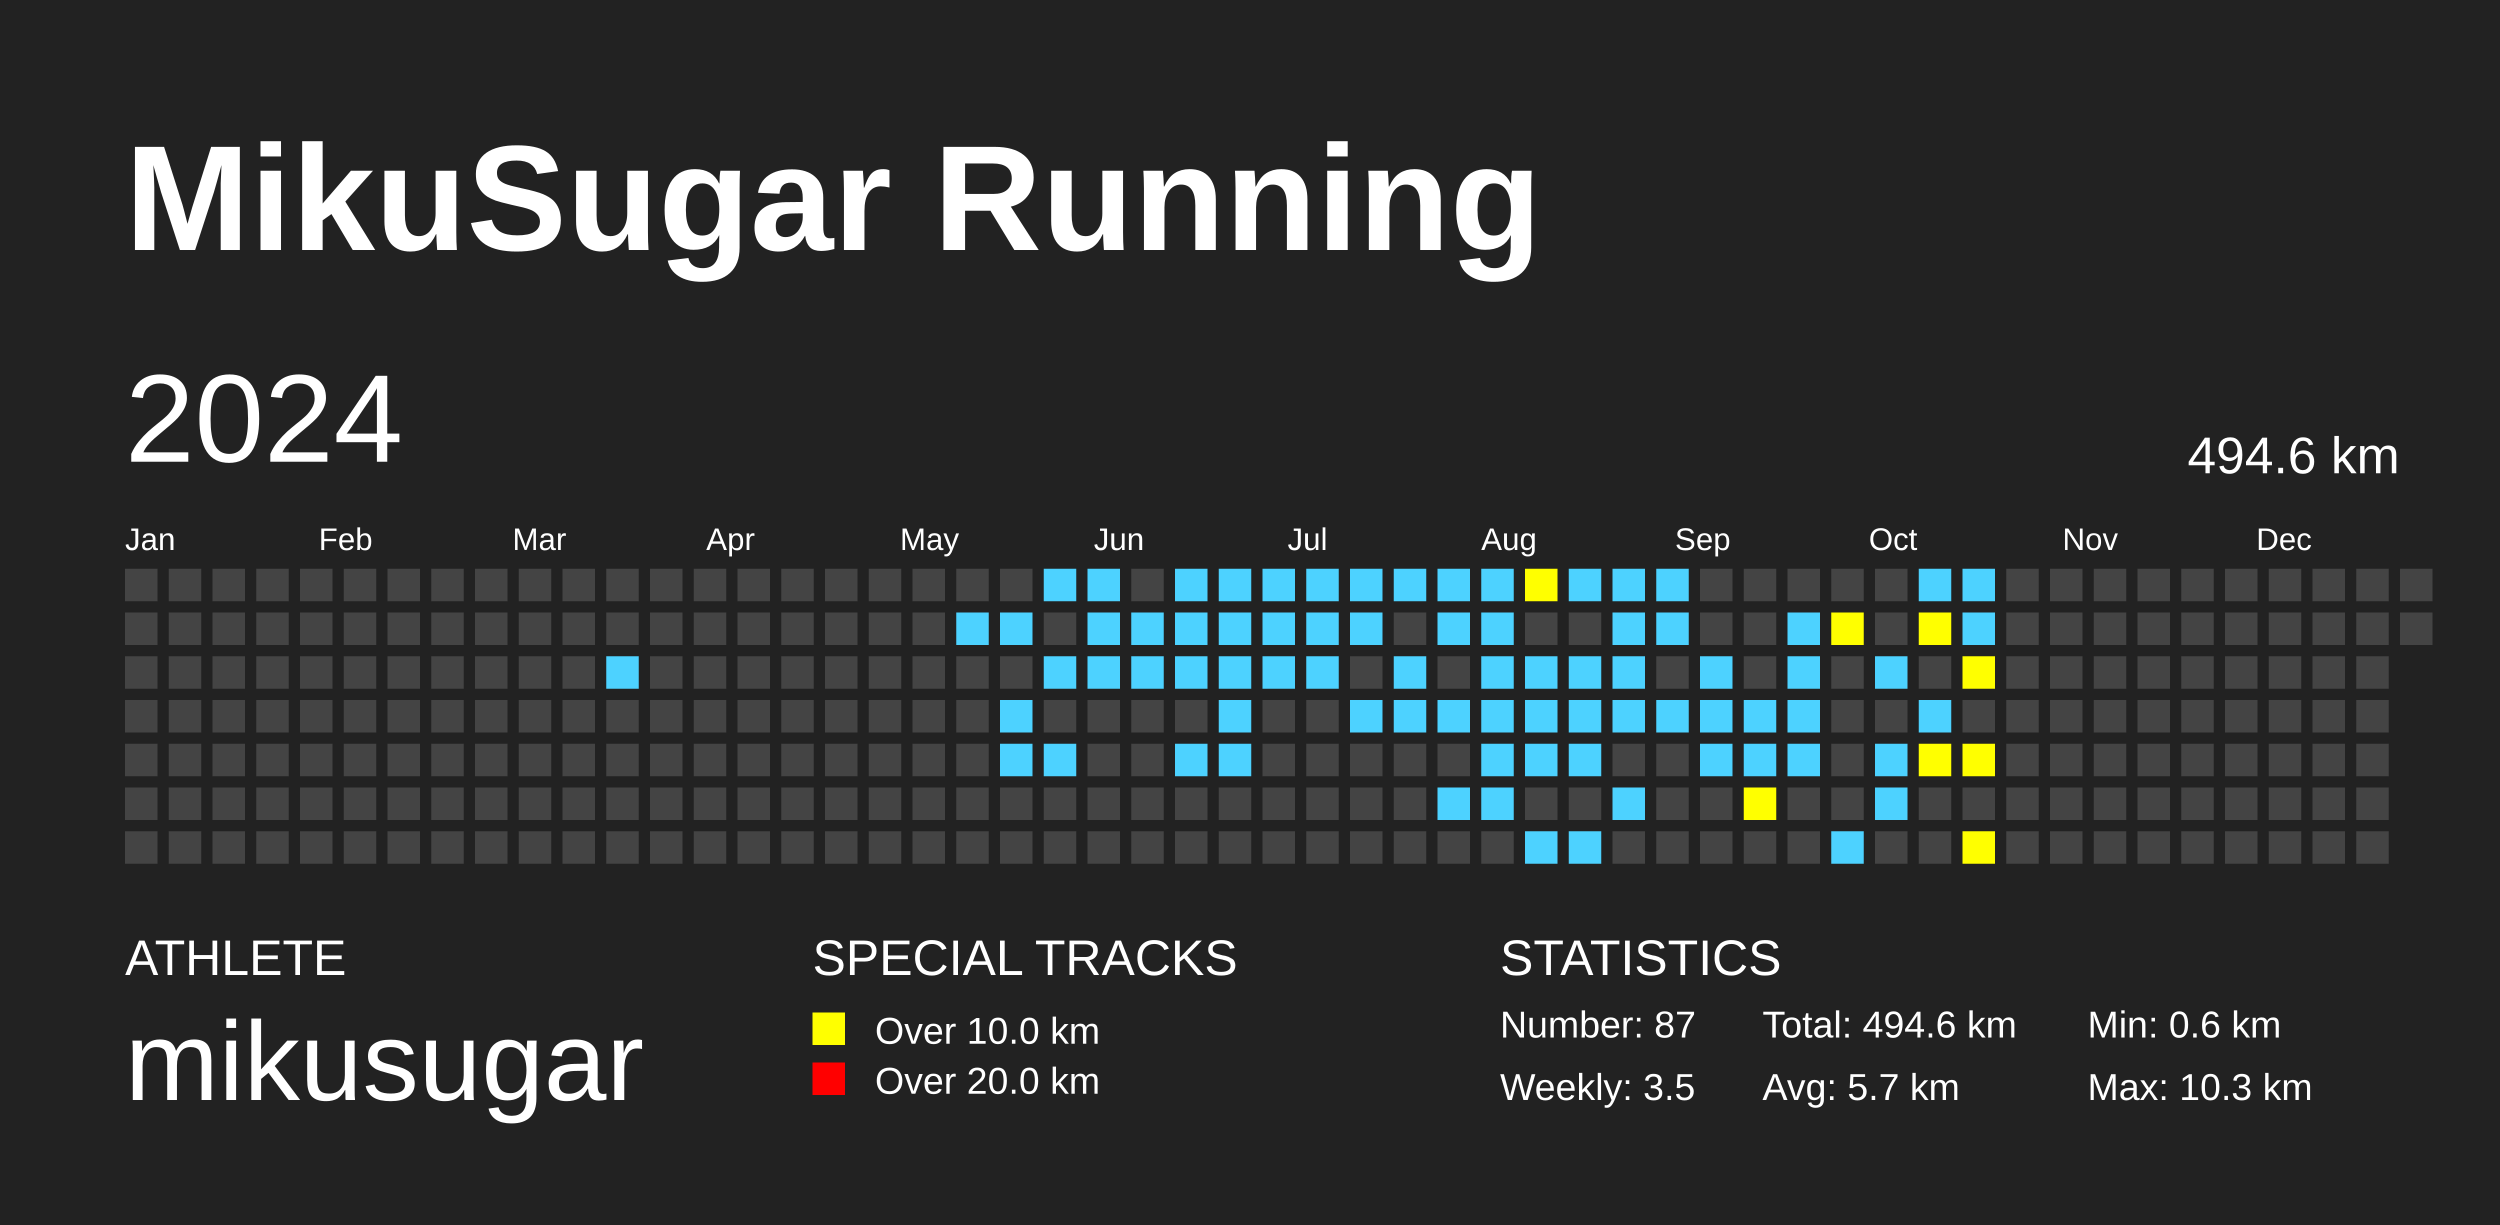
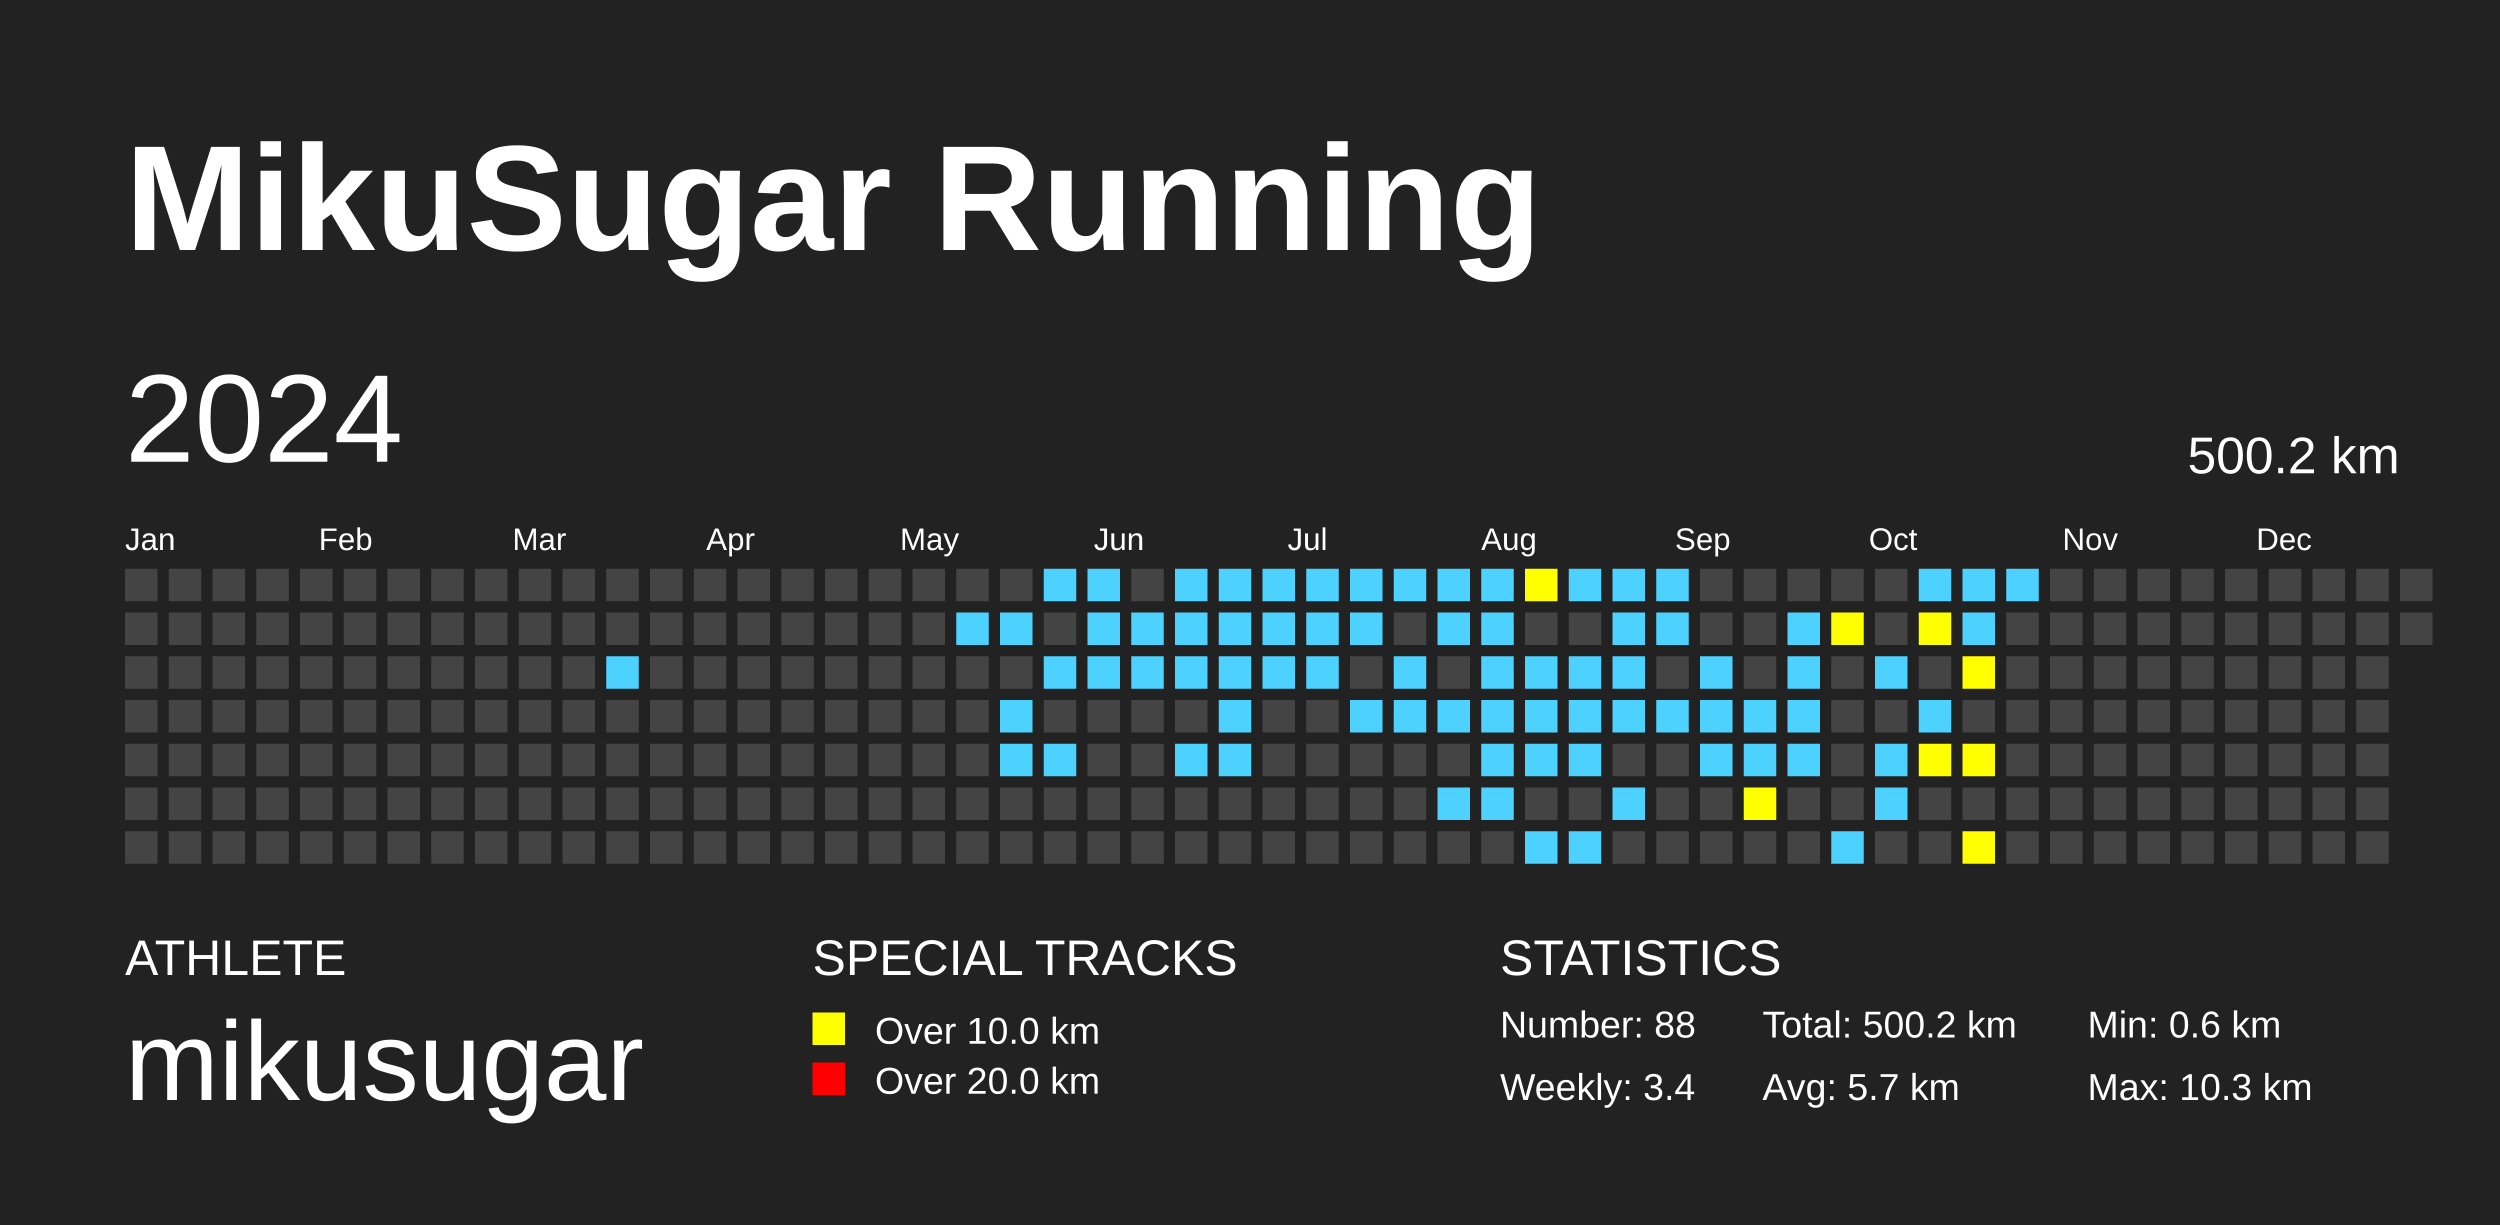
<svg xmlns="http://www.w3.org/2000/svg" baseProfile="full" height="98mm" version="1.1" viewBox="0,0,200,98" width="200mm">
  <defs />
  <rect fill="#222222" height="98" width="200" x="0" y="0" />
  <text fill="#FFFFFF" style="font-size:12px; font-family:Arial; font-weight:bold;" x="10" y="20">MikuSugar Running</text>
  <text fill="#FFFFFF" style="font-size:4px; font-family:Arial" x="10" y="78">ATHLETE</text>
  <text fill="#FFFFFF" style="font-size:9px; font-family:Arial" x="10" y="88">mikusugar</text>
  <text fill="#FFFFFF" style="font-size:4px; font-family:Arial" x="65" y="78">SPECIAL TRACKS</text>
  <rect fill="yellow" height="2.6" width="2.6" x="65" y="81" />
  <text fill="#FFFFFF" style="font-size:3px; font-family:Arial" x="70" y="83.5">Over 10.0 km</text>
  <rect fill="red" height="2.6" width="2.6" x="65" y="85" />
  <text fill="#FFFFFF" style="font-size:3px; font-family:Arial" x="70" y="87.5">Over 20.0 km</text>
  <text fill="#FFFFFF" style="font-size:4px; font-family:Arial" x="120" y="78">STATISTICS</text>
-   <text fill="#FFFFFF" style="font-size:3px; font-family:Arial" x="120" y="83">Number: 87</text>
-   <text fill="#FFFFFF" style="font-size:3px; font-family:Arial" x="120" y="88">Weekly: 3.5</text>
-   <text fill="#FFFFFF" style="font-size:3px; font-family:Arial" x="141" y="83">Total: 494.6 km</text>
+   <text fill="#FFFFFF" style="font-size:3px; font-family:Arial" x="120" y="83">Number: 88</text>
+   <text fill="#FFFFFF" style="font-size:3px; font-family:Arial" x="120" y="88">Weekly: 3.4</text>
+   <text fill="#FFFFFF" style="font-size:3px; font-family:Arial" x="141" y="83">Total: 500.2 km</text>
  <text fill="#FFFFFF" style="font-size:3px; font-family:Arial" x="141" y="88">Avg: 5.7 km</text>
  <text fill="#FFFFFF" style="font-size:3px; font-family:Arial" x="167" y="83">Min: 0.6 km</text>
  <text fill="#FFFFFF" style="font-size:3px; font-family:Arial" x="167" y="88">Max: 10.3 km</text>
  <text dominant-baseline="hanging" fill="#FFFFFF" style="font-size:10.0px; font-family:Arial;" x="10" y="30">2024</text>
-   <text dominant-baseline="hanging" fill="#FFFFFF" style="font-size:4.125px; font-family:Arial;" x="175" y="35">494.6 km</text>
+   <text dominant-baseline="hanging" fill="#FFFFFF" style="font-size:4.125px; font-family:Arial;" x="175" y="35">500.2 km</text>
  <text fill="#FFFFFF" style="font-size:2.5px; font-family:Arial" x="10.0" y="44">Jan</text>
  <text fill="#FFFFFF" style="font-size:2.5px; font-family:Arial" x="25.5" y="44">Feb</text>
  <text fill="#FFFFFF" style="font-size:2.5px; font-family:Arial" x="41.0" y="44">Mar</text>
  <text fill="#FFFFFF" style="font-size:2.5px; font-family:Arial" x="56.5" y="44">Apr</text>
  <text fill="#FFFFFF" style="font-size:2.5px; font-family:Arial" x="72.0" y="44">May</text>
  <text fill="#FFFFFF" style="font-size:2.5px; font-family:Arial" x="87.5" y="44">Jun</text>
  <text fill="#FFFFFF" style="font-size:2.5px; font-family:Arial" x="103.0" y="44">Jul</text>
  <text fill="#FFFFFF" style="font-size:2.5px; font-family:Arial" x="118.5" y="44">Aug</text>
  <text fill="#FFFFFF" style="font-size:2.5px; font-family:Arial" x="134.0" y="44">Sep</text>
  <text fill="#FFFFFF" style="font-size:2.5px; font-family:Arial" x="149.5" y="44">Oct</text>
  <text fill="#FFFFFF" style="font-size:2.5px; font-family:Arial" x="165.0" y="44">Nov</text>
  <text fill="#FFFFFF" style="font-size:2.5px; font-family:Arial" x="180.5" y="44">Dec</text>
  <rect fill="#444444" height="2.6" width="2.6" x="10.0" y="45.5" />
  <rect fill="#444444" height="2.6" width="2.6" x="10.0" y="49.0" />
  <rect fill="#444444" height="2.6" width="2.6" x="10.0" y="52.5" />
  <rect fill="#444444" height="2.6" width="2.6" x="10.0" y="56.0" />
  <rect fill="#444444" height="2.6" width="2.6" x="10.0" y="59.5" />
  <rect fill="#444444" height="2.6" width="2.6" x="10.0" y="63.0" />
  <rect fill="#444444" height="2.6" width="2.6" x="10.0" y="66.5" />
  <rect fill="#444444" height="2.6" width="2.6" x="13.5" y="45.5" />
  <rect fill="#444444" height="2.6" width="2.6" x="13.5" y="49.0" />
  <rect fill="#444444" height="2.6" width="2.6" x="13.5" y="52.5" />
  <rect fill="#444444" height="2.6" width="2.6" x="13.5" y="56.0" />
  <rect fill="#444444" height="2.6" width="2.6" x="13.5" y="59.5" />
  <rect fill="#444444" height="2.6" width="2.6" x="13.5" y="63.0" />
  <rect fill="#444444" height="2.6" width="2.6" x="13.5" y="66.5" />
  <rect fill="#444444" height="2.6" width="2.6" x="17.0" y="45.5" />
  <rect fill="#444444" height="2.6" width="2.6" x="17.0" y="49.0" />
  <rect fill="#444444" height="2.6" width="2.6" x="17.0" y="52.5" />
  <rect fill="#444444" height="2.6" width="2.6" x="17.0" y="56.0" />
  <rect fill="#444444" height="2.6" width="2.6" x="17.0" y="59.5" />
  <rect fill="#444444" height="2.6" width="2.6" x="17.0" y="63.0" />
  <rect fill="#444444" height="2.6" width="2.6" x="17.0" y="66.5" />
  <rect fill="#444444" height="2.6" width="2.6" x="20.5" y="45.5" />
  <rect fill="#444444" height="2.6" width="2.6" x="20.5" y="49.0" />
  <rect fill="#444444" height="2.6" width="2.6" x="20.5" y="52.5" />
  <rect fill="#444444" height="2.6" width="2.6" x="20.5" y="56.0" />
  <rect fill="#444444" height="2.6" width="2.6" x="20.5" y="59.5" />
  <rect fill="#444444" height="2.6" width="2.6" x="20.5" y="63.0" />
  <rect fill="#444444" height="2.6" width="2.6" x="20.5" y="66.5" />
  <rect fill="#444444" height="2.6" width="2.6" x="24.0" y="45.5" />
  <rect fill="#444444" height="2.6" width="2.6" x="24.0" y="49.0" />
  <rect fill="#444444" height="2.6" width="2.6" x="24.0" y="52.5" />
  <rect fill="#444444" height="2.6" width="2.6" x="24.0" y="56.0" />
  <rect fill="#444444" height="2.6" width="2.6" x="24.0" y="59.5" />
  <rect fill="#444444" height="2.6" width="2.6" x="24.0" y="63.0" />
  <rect fill="#444444" height="2.6" width="2.6" x="24.0" y="66.5" />
  <rect fill="#444444" height="2.6" width="2.6" x="27.5" y="45.5" />
  <rect fill="#444444" height="2.6" width="2.6" x="27.5" y="49.0" />
  <rect fill="#444444" height="2.6" width="2.6" x="27.5" y="52.5" />
  <rect fill="#444444" height="2.6" width="2.6" x="27.5" y="56.0" />
  <rect fill="#444444" height="2.6" width="2.6" x="27.5" y="59.5" />
  <rect fill="#444444" height="2.6" width="2.6" x="27.5" y="63.0" />
  <rect fill="#444444" height="2.6" width="2.6" x="27.5" y="66.5" />
  <rect fill="#444444" height="2.6" width="2.6" x="31.0" y="45.5" />
  <rect fill="#444444" height="2.6" width="2.6" x="31.0" y="49.0" />
  <rect fill="#444444" height="2.6" width="2.6" x="31.0" y="52.5" />
  <rect fill="#444444" height="2.6" width="2.6" x="31.0" y="56.0" />
  <rect fill="#444444" height="2.6" width="2.6" x="31.0" y="59.5" />
  <rect fill="#444444" height="2.6" width="2.6" x="31.0" y="63.0" />
  <rect fill="#444444" height="2.6" width="2.6" x="31.0" y="66.5" />
  <rect fill="#444444" height="2.6" width="2.6" x="34.5" y="45.5" />
  <rect fill="#444444" height="2.6" width="2.6" x="34.5" y="49.0" />
  <rect fill="#444444" height="2.6" width="2.6" x="34.5" y="52.5" />
  <rect fill="#444444" height="2.6" width="2.6" x="34.5" y="56.0" />
  <rect fill="#444444" height="2.6" width="2.6" x="34.5" y="59.5" />
  <rect fill="#444444" height="2.6" width="2.6" x="34.5" y="63.0" />
  <rect fill="#444444" height="2.6" width="2.6" x="34.5" y="66.5" />
  <rect fill="#444444" height="2.6" width="2.6" x="38.0" y="45.5" />
  <rect fill="#444444" height="2.6" width="2.6" x="38.0" y="49.0" />
  <rect fill="#444444" height="2.6" width="2.6" x="38.0" y="52.5" />
  <rect fill="#444444" height="2.6" width="2.6" x="38.0" y="56.0" />
  <rect fill="#444444" height="2.6" width="2.6" x="38.0" y="59.5" />
  <rect fill="#444444" height="2.6" width="2.6" x="38.0" y="63.0" />
  <rect fill="#444444" height="2.6" width="2.6" x="38.0" y="66.5" />
  <rect fill="#444444" height="2.6" width="2.6" x="41.5" y="45.5" />
  <rect fill="#444444" height="2.6" width="2.6" x="41.5" y="49.0" />
  <rect fill="#444444" height="2.6" width="2.6" x="41.5" y="52.5" />
  <rect fill="#444444" height="2.6" width="2.6" x="41.5" y="56.0" />
  <rect fill="#444444" height="2.6" width="2.6" x="41.5" y="59.5" />
  <rect fill="#444444" height="2.6" width="2.6" x="41.5" y="63.0" />
  <rect fill="#444444" height="2.6" width="2.6" x="41.5" y="66.5" />
  <rect fill="#444444" height="2.6" width="2.6" x="45.0" y="45.5" />
  <rect fill="#444444" height="2.6" width="2.6" x="45.0" y="49.0" />
  <rect fill="#444444" height="2.6" width="2.6" x="45.0" y="52.5" />
  <rect fill="#444444" height="2.6" width="2.6" x="45.0" y="56.0" />
  <rect fill="#444444" height="2.6" width="2.6" x="45.0" y="59.5" />
  <rect fill="#444444" height="2.6" width="2.6" x="45.0" y="63.0" />
  <rect fill="#444444" height="2.6" width="2.6" x="45.0" y="66.5" />
  <rect fill="#444444" height="2.6" width="2.6" x="48.5" y="45.5" />
  <rect fill="#444444" height="2.6" width="2.6" x="48.5" y="49.0" />
  <rect fill="#4DD2FF" height="2.6" width="2.6" x="48.5" y="52.5" />
  <rect fill="#444444" height="2.6" width="2.6" x="48.5" y="56.0" />
  <rect fill="#444444" height="2.6" width="2.6" x="48.5" y="59.5" />
  <rect fill="#444444" height="2.6" width="2.6" x="48.5" y="63.0" />
  <rect fill="#444444" height="2.6" width="2.6" x="48.5" y="66.5" />
  <rect fill="#444444" height="2.6" width="2.6" x="52.0" y="45.5" />
  <rect fill="#444444" height="2.6" width="2.6" x="52.0" y="49.0" />
  <rect fill="#444444" height="2.6" width="2.6" x="52.0" y="52.5" />
  <rect fill="#444444" height="2.6" width="2.6" x="52.0" y="56.0" />
  <rect fill="#444444" height="2.6" width="2.6" x="52.0" y="59.5" />
  <rect fill="#444444" height="2.6" width="2.6" x="52.0" y="63.0" />
  <rect fill="#444444" height="2.6" width="2.6" x="52.0" y="66.5" />
  <rect fill="#444444" height="2.6" width="2.6" x="55.5" y="45.5" />
  <rect fill="#444444" height="2.6" width="2.6" x="55.5" y="49.0" />
  <rect fill="#444444" height="2.6" width="2.6" x="55.5" y="52.5" />
  <rect fill="#444444" height="2.6" width="2.6" x="55.5" y="56.0" />
  <rect fill="#444444" height="2.6" width="2.6" x="55.5" y="59.5" />
  <rect fill="#444444" height="2.6" width="2.6" x="55.5" y="63.0" />
  <rect fill="#444444" height="2.6" width="2.6" x="55.5" y="66.5" />
  <rect fill="#444444" height="2.6" width="2.6" x="59.0" y="45.5" />
  <rect fill="#444444" height="2.6" width="2.6" x="59.0" y="49.0" />
  <rect fill="#444444" height="2.6" width="2.6" x="59.0" y="52.5" />
  <rect fill="#444444" height="2.6" width="2.6" x="59.0" y="56.0" />
  <rect fill="#444444" height="2.6" width="2.6" x="59.0" y="59.5" />
  <rect fill="#444444" height="2.6" width="2.6" x="59.0" y="63.0" />
  <rect fill="#444444" height="2.6" width="2.6" x="59.0" y="66.5" />
  <rect fill="#444444" height="2.6" width="2.6" x="62.5" y="45.5" />
  <rect fill="#444444" height="2.6" width="2.6" x="62.5" y="49.0" />
  <rect fill="#444444" height="2.6" width="2.6" x="62.5" y="52.5" />
  <rect fill="#444444" height="2.6" width="2.6" x="62.5" y="56.0" />
  <rect fill="#444444" height="2.6" width="2.6" x="62.5" y="59.5" />
  <rect fill="#444444" height="2.6" width="2.6" x="62.5" y="63.0" />
  <rect fill="#444444" height="2.6" width="2.6" x="62.5" y="66.5" />
  <rect fill="#444444" height="2.6" width="2.6" x="66.0" y="45.5" />
  <rect fill="#444444" height="2.6" width="2.6" x="66.0" y="49.0" />
  <rect fill="#444444" height="2.6" width="2.6" x="66.0" y="52.5" />
  <rect fill="#444444" height="2.6" width="2.6" x="66.0" y="56.0" />
  <rect fill="#444444" height="2.6" width="2.6" x="66.0" y="59.5" />
  <rect fill="#444444" height="2.6" width="2.6" x="66.0" y="63.0" />
  <rect fill="#444444" height="2.6" width="2.6" x="66.0" y="66.5" />
  <rect fill="#444444" height="2.6" width="2.6" x="69.5" y="45.5" />
  <rect fill="#444444" height="2.6" width="2.6" x="69.5" y="49.0" />
  <rect fill="#444444" height="2.6" width="2.6" x="69.5" y="52.5" />
  <rect fill="#444444" height="2.6" width="2.6" x="69.5" y="56.0" />
  <rect fill="#444444" height="2.6" width="2.6" x="69.5" y="59.5" />
  <rect fill="#444444" height="2.6" width="2.6" x="69.5" y="63.0" />
  <rect fill="#444444" height="2.6" width="2.6" x="69.5" y="66.5" />
  <rect fill="#444444" height="2.6" width="2.6" x="73.0" y="45.5" />
  <rect fill="#444444" height="2.6" width="2.6" x="73.0" y="49.0" />
  <rect fill="#444444" height="2.6" width="2.6" x="73.0" y="52.5" />
  <rect fill="#444444" height="2.6" width="2.6" x="73.0" y="56.0" />
  <rect fill="#444444" height="2.6" width="2.6" x="73.0" y="59.5" />
  <rect fill="#444444" height="2.6" width="2.6" x="73.0" y="63.0" />
  <rect fill="#444444" height="2.6" width="2.6" x="73.0" y="66.5" />
  <rect fill="#444444" height="2.6" width="2.6" x="76.5" y="45.5" />
  <rect fill="#4DD2FF" height="2.6" width="2.6" x="76.5" y="49.0" />
  <rect fill="#444444" height="2.6" width="2.6" x="76.5" y="52.5" />
  <rect fill="#444444" height="2.6" width="2.6" x="76.5" y="56.0" />
  <rect fill="#444444" height="2.6" width="2.6" x="76.5" y="59.5" />
  <rect fill="#444444" height="2.6" width="2.6" x="76.5" y="63.0" />
  <rect fill="#444444" height="2.6" width="2.6" x="76.5" y="66.5" />
  <rect fill="#444444" height="2.6" width="2.6" x="80.0" y="45.5" />
  <rect fill="#4DD2FF" height="2.6" width="2.6" x="80.0" y="49.0" />
  <rect fill="#444444" height="2.6" width="2.6" x="80.0" y="52.5" />
  <rect fill="#4DD2FF" height="2.6" width="2.6" x="80.0" y="56.0" />
  <rect fill="#4DD2FF" height="2.6" width="2.6" x="80.0" y="59.5" />
  <rect fill="#444444" height="2.6" width="2.6" x="80.0" y="63.0" />
  <rect fill="#444444" height="2.6" width="2.6" x="80.0" y="66.5" />
  <rect fill="#4DD2FF" height="2.6" width="2.6" x="83.5" y="45.5" />
  <rect fill="#444444" height="2.6" width="2.6" x="83.5" y="49.0" />
  <rect fill="#4DD2FF" height="2.6" width="2.6" x="83.5" y="52.5" />
  <rect fill="#444444" height="2.6" width="2.6" x="83.5" y="56.0" />
  <rect fill="#4DD2FF" height="2.6" width="2.6" x="83.5" y="59.5" />
  <rect fill="#444444" height="2.6" width="2.6" x="83.5" y="63.0" />
  <rect fill="#444444" height="2.6" width="2.6" x="83.5" y="66.5" />
  <rect fill="#4DD2FF" height="2.6" width="2.6" x="87.0" y="45.5" />
  <rect fill="#4DD2FF" height="2.6" width="2.6" x="87.0" y="49.0" />
  <rect fill="#4DD2FF" height="2.6" width="2.6" x="87.0" y="52.5" />
  <rect fill="#444444" height="2.6" width="2.6" x="87.0" y="56.0" />
  <rect fill="#444444" height="2.6" width="2.6" x="87.0" y="59.5" />
  <rect fill="#444444" height="2.6" width="2.6" x="87.0" y="63.0" />
  <rect fill="#444444" height="2.6" width="2.6" x="87.0" y="66.5" />
  <rect fill="#444444" height="2.6" width="2.6" x="90.5" y="45.5" />
  <rect fill="#4DD2FF" height="2.6" width="2.6" x="90.5" y="49.0" />
  <rect fill="#4DD2FF" height="2.6" width="2.6" x="90.5" y="52.5" />
  <rect fill="#444444" height="2.6" width="2.6" x="90.5" y="56.0" />
  <rect fill="#444444" height="2.6" width="2.6" x="90.5" y="59.5" />
  <rect fill="#444444" height="2.6" width="2.6" x="90.5" y="63.0" />
  <rect fill="#444444" height="2.6" width="2.6" x="90.5" y="66.5" />
  <rect fill="#4DD2FF" height="2.6" width="2.6" x="94.0" y="45.5" />
  <rect fill="#4DD2FF" height="2.6" width="2.6" x="94.0" y="49.0" />
  <rect fill="#4DD2FF" height="2.6" width="2.6" x="94.0" y="52.5" />
  <rect fill="#444444" height="2.6" width="2.6" x="94.0" y="56.0" />
  <rect fill="#4DD2FF" height="2.6" width="2.6" x="94.0" y="59.5" />
  <rect fill="#444444" height="2.6" width="2.6" x="94.0" y="63.0" />
  <rect fill="#444444" height="2.6" width="2.6" x="94.0" y="66.5" />
  <rect fill="#4DD2FF" height="2.6" width="2.6" x="97.5" y="45.5" />
  <rect fill="#4DD2FF" height="2.6" width="2.6" x="97.5" y="49.0" />
  <rect fill="#4DD2FF" height="2.6" width="2.6" x="97.5" y="52.5" />
  <rect fill="#4DD2FF" height="2.6" width="2.6" x="97.5" y="56.0" />
  <rect fill="#4DD2FF" height="2.6" width="2.6" x="97.5" y="59.5" />
  <rect fill="#444444" height="2.6" width="2.6" x="97.5" y="63.0" />
  <rect fill="#444444" height="2.6" width="2.6" x="97.5" y="66.5" />
  <rect fill="#4DD2FF" height="2.6" width="2.6" x="101.0" y="45.5" />
  <rect fill="#4DD2FF" height="2.6" width="2.6" x="101.0" y="49.0" />
  <rect fill="#4DD2FF" height="2.6" width="2.6" x="101.0" y="52.5" />
  <rect fill="#444444" height="2.6" width="2.6" x="101.0" y="56.0" />
  <rect fill="#444444" height="2.6" width="2.6" x="101.0" y="59.5" />
  <rect fill="#444444" height="2.6" width="2.6" x="101.0" y="63.0" />
  <rect fill="#444444" height="2.6" width="2.6" x="101.0" y="66.5" />
  <rect fill="#4DD2FF" height="2.6" width="2.6" x="104.5" y="45.5" />
  <rect fill="#4DD2FF" height="2.6" width="2.6" x="104.5" y="49.0" />
  <rect fill="#4DD2FF" height="2.6" width="2.6" x="104.5" y="52.5" />
  <rect fill="#444444" height="2.6" width="2.6" x="104.5" y="56.0" />
  <rect fill="#444444" height="2.6" width="2.6" x="104.5" y="59.5" />
  <rect fill="#444444" height="2.6" width="2.6" x="104.5" y="63.0" />
  <rect fill="#444444" height="2.6" width="2.6" x="104.5" y="66.5" />
  <rect fill="#4DD2FF" height="2.6" width="2.6" x="108.0" y="45.5" />
  <rect fill="#4DD2FF" height="2.6" width="2.6" x="108.0" y="49.0" />
  <rect fill="#444444" height="2.6" width="2.6" x="108.0" y="52.5" />
  <rect fill="#4DD2FF" height="2.6" width="2.6" x="108.0" y="56.0" />
  <rect fill="#444444" height="2.6" width="2.6" x="108.0" y="59.5" />
  <rect fill="#444444" height="2.6" width="2.6" x="108.0" y="63.0" />
  <rect fill="#444444" height="2.6" width="2.6" x="108.0" y="66.5" />
  <rect fill="#4DD2FF" height="2.6" width="2.6" x="111.5" y="45.5" />
  <rect fill="#444444" height="2.6" width="2.6" x="111.5" y="49.0" />
  <rect fill="#4DD2FF" height="2.6" width="2.6" x="111.5" y="52.5" />
  <rect fill="#4DD2FF" height="2.6" width="2.6" x="111.5" y="56.0" />
  <rect fill="#444444" height="2.6" width="2.6" x="111.5" y="59.5" />
  <rect fill="#444444" height="2.6" width="2.6" x="111.5" y="63.0" />
  <rect fill="#444444" height="2.6" width="2.6" x="111.5" y="66.5" />
  <rect fill="#4DD2FF" height="2.6" width="2.6" x="115.0" y="45.5" />
  <rect fill="#4DD2FF" height="2.6" width="2.6" x="115.0" y="49.0" />
  <rect fill="#444444" height="2.6" width="2.6" x="115.0" y="52.5" />
  <rect fill="#4DD2FF" height="2.6" width="2.6" x="115.0" y="56.0" />
  <rect fill="#444444" height="2.6" width="2.6" x="115.0" y="59.5" />
  <rect fill="#4DD2FF" height="2.6" width="2.6" x="115.0" y="63.0" />
  <rect fill="#444444" height="2.6" width="2.6" x="115.0" y="66.5" />
  <rect fill="#4DD2FF" height="2.6" width="2.6" x="118.5" y="45.5" />
  <rect fill="#4DD2FF" height="2.6" width="2.6" x="118.5" y="49.0" />
  <rect fill="#4DD2FF" height="2.6" width="2.6" x="118.5" y="52.5" />
  <rect fill="#4DD2FF" height="2.6" width="2.6" x="118.5" y="56.0" />
  <rect fill="#4DD2FF" height="2.6" width="2.6" x="118.5" y="59.5" />
  <rect fill="#4DD2FF" height="2.6" width="2.6" x="118.5" y="63.0" />
  <rect fill="#444444" height="2.6" width="2.6" x="118.5" y="66.5" />
  <rect fill="yellow" height="2.6" width="2.6" x="122.0" y="45.5" />
  <rect fill="#444444" height="2.6" width="2.6" x="122.0" y="49.0" />
  <rect fill="#4DD2FF" height="2.6" width="2.6" x="122.0" y="52.5" />
  <rect fill="#4DD2FF" height="2.6" width="2.6" x="122.0" y="56.0" />
  <rect fill="#4DD2FF" height="2.6" width="2.6" x="122.0" y="59.5" />
  <rect fill="#444444" height="2.6" width="2.6" x="122.0" y="63.0" />
  <rect fill="#4DD2FF" height="2.6" width="2.6" x="122.0" y="66.5" />
  <rect fill="#4DD2FF" height="2.6" width="2.6" x="125.5" y="45.5" />
  <rect fill="#444444" height="2.6" width="2.6" x="125.5" y="49.0" />
  <rect fill="#4DD2FF" height="2.6" width="2.6" x="125.5" y="52.5" />
  <rect fill="#4DD2FF" height="2.6" width="2.6" x="125.5" y="56.0" />
  <rect fill="#4DD2FF" height="2.6" width="2.6" x="125.5" y="59.5" />
  <rect fill="#444444" height="2.6" width="2.6" x="125.5" y="63.0" />
  <rect fill="#4DD2FF" height="2.6" width="2.6" x="125.5" y="66.5" />
  <rect fill="#4DD2FF" height="2.6" width="2.6" x="129.0" y="45.5" />
  <rect fill="#4DD2FF" height="2.6" width="2.6" x="129.0" y="49.0" />
  <rect fill="#4DD2FF" height="2.6" width="2.6" x="129.0" y="52.5" />
  <rect fill="#4DD2FF" height="2.6" width="2.6" x="129.0" y="56.0" />
  <rect fill="#444444" height="2.6" width="2.6" x="129.0" y="59.5" />
  <rect fill="#4DD2FF" height="2.6" width="2.6" x="129.0" y="63.0" />
  <rect fill="#444444" height="2.6" width="2.6" x="129.0" y="66.5" />
  <rect fill="#4DD2FF" height="2.6" width="2.6" x="132.5" y="45.5" />
  <rect fill="#4DD2FF" height="2.6" width="2.6" x="132.5" y="49.0" />
  <rect fill="#444444" height="2.6" width="2.6" x="132.5" y="52.5" />
  <rect fill="#4DD2FF" height="2.6" width="2.6" x="132.5" y="56.0" />
  <rect fill="#444444" height="2.6" width="2.6" x="132.5" y="59.5" />
  <rect fill="#444444" height="2.6" width="2.6" x="132.5" y="63.0" />
  <rect fill="#444444" height="2.6" width="2.6" x="132.5" y="66.5" />
  <rect fill="#444444" height="2.6" width="2.6" x="136.0" y="45.5" />
  <rect fill="#444444" height="2.6" width="2.6" x="136.0" y="49.0" />
  <rect fill="#4DD2FF" height="2.6" width="2.6" x="136.0" y="52.5" />
  <rect fill="#4DD2FF" height="2.6" width="2.6" x="136.0" y="56.0" />
  <rect fill="#4DD2FF" height="2.6" width="2.6" x="136.0" y="59.5" />
  <rect fill="#444444" height="2.6" width="2.6" x="136.0" y="63.0" />
  <rect fill="#444444" height="2.6" width="2.6" x="136.0" y="66.5" />
  <rect fill="#444444" height="2.6" width="2.6" x="139.5" y="45.5" />
  <rect fill="#444444" height="2.6" width="2.6" x="139.5" y="49.0" />
  <rect fill="#444444" height="2.6" width="2.6" x="139.5" y="52.5" />
  <rect fill="#4DD2FF" height="2.6" width="2.6" x="139.5" y="56.0" />
  <rect fill="#4DD2FF" height="2.6" width="2.6" x="139.5" y="59.5" />
  <rect fill="yellow" height="2.6" width="2.6" x="139.5" y="63.0" />
  <rect fill="#444444" height="2.6" width="2.6" x="139.5" y="66.5" />
  <rect fill="#444444" height="2.6" width="2.6" x="143.0" y="45.5" />
  <rect fill="#4DD2FF" height="2.6" width="2.6" x="143.0" y="49.0" />
  <rect fill="#4DD2FF" height="2.6" width="2.6" x="143.0" y="52.5" />
  <rect fill="#4DD2FF" height="2.6" width="2.6" x="143.0" y="56.0" />
  <rect fill="#4DD2FF" height="2.6" width="2.6" x="143.0" y="59.5" />
  <rect fill="#444444" height="2.6" width="2.6" x="143.0" y="63.0" />
  <rect fill="#444444" height="2.6" width="2.6" x="143.0" y="66.5" />
  <rect fill="#444444" height="2.6" width="2.6" x="146.5" y="45.5" />
  <rect fill="yellow" height="2.6" width="2.6" x="146.5" y="49.0" />
  <rect fill="#444444" height="2.6" width="2.6" x="146.5" y="52.5" />
  <rect fill="#444444" height="2.6" width="2.6" x="146.5" y="56.0" />
  <rect fill="#444444" height="2.6" width="2.6" x="146.5" y="59.5" />
  <rect fill="#444444" height="2.6" width="2.6" x="146.5" y="63.0" />
  <rect fill="#4DD2FF" height="2.6" width="2.6" x="146.5" y="66.5" />
  <rect fill="#444444" height="2.6" width="2.6" x="150.0" y="45.5" />
  <rect fill="#444444" height="2.6" width="2.6" x="150.0" y="49.0" />
  <rect fill="#4DD2FF" height="2.6" width="2.6" x="150.0" y="52.5" />
  <rect fill="#444444" height="2.6" width="2.6" x="150.0" y="56.0" />
  <rect fill="#4DD2FF" height="2.6" width="2.6" x="150.0" y="59.5" />
  <rect fill="#4DD2FF" height="2.6" width="2.6" x="150.0" y="63.0" />
  <rect fill="#444444" height="2.6" width="2.6" x="150.0" y="66.5" />
  <rect fill="#4DD2FF" height="2.6" width="2.6" x="153.5" y="45.5" />
  <rect fill="yellow" height="2.6" width="2.6" x="153.5" y="49.0" />
  <rect fill="#444444" height="2.6" width="2.6" x="153.5" y="52.5" />
  <rect fill="#4DD2FF" height="2.6" width="2.6" x="153.5" y="56.0" />
  <rect fill="yellow" height="2.6" width="2.6" x="153.5" y="59.5" />
  <rect fill="#444444" height="2.6" width="2.6" x="153.5" y="63.0" />
  <rect fill="#444444" height="2.6" width="2.6" x="153.5" y="66.5" />
  <rect fill="#4DD2FF" height="2.6" width="2.6" x="157.0" y="45.5" />
  <rect fill="#4DD2FF" height="2.6" width="2.6" x="157.0" y="49.0" />
  <rect fill="yellow" height="2.6" width="2.6" x="157.0" y="52.5" />
  <rect fill="#444444" height="2.6" width="2.6" x="157.0" y="56.0" />
  <rect fill="yellow" height="2.6" width="2.6" x="157.0" y="59.5" />
  <rect fill="#444444" height="2.6" width="2.6" x="157.0" y="63.0" />
  <rect fill="yellow" height="2.6" width="2.6" x="157.0" y="66.5" />
-   <rect fill="#444444" height="2.6" width="2.6" x="160.5" y="45.5" />
+   <rect fill="#4DD2FF" height="2.6" width="2.6" x="160.5" y="45.5" />
  <rect fill="#444444" height="2.6" width="2.6" x="160.5" y="49.0" />
  <rect fill="#444444" height="2.6" width="2.6" x="160.5" y="52.5" />
  <rect fill="#444444" height="2.6" width="2.6" x="160.5" y="56.0" />
  <rect fill="#444444" height="2.6" width="2.6" x="160.5" y="59.5" />
  <rect fill="#444444" height="2.6" width="2.6" x="160.5" y="63.0" />
  <rect fill="#444444" height="2.6" width="2.6" x="160.5" y="66.5" />
  <rect fill="#444444" height="2.6" width="2.6" x="164.0" y="45.5" />
  <rect fill="#444444" height="2.6" width="2.6" x="164.0" y="49.0" />
  <rect fill="#444444" height="2.6" width="2.6" x="164.0" y="52.5" />
  <rect fill="#444444" height="2.6" width="2.6" x="164.0" y="56.0" />
  <rect fill="#444444" height="2.6" width="2.6" x="164.0" y="59.5" />
  <rect fill="#444444" height="2.6" width="2.6" x="164.0" y="63.0" />
  <rect fill="#444444" height="2.6" width="2.6" x="164.0" y="66.5" />
  <rect fill="#444444" height="2.6" width="2.6" x="167.5" y="45.5" />
  <rect fill="#444444" height="2.6" width="2.6" x="167.5" y="49.0" />
  <rect fill="#444444" height="2.6" width="2.6" x="167.5" y="52.5" />
  <rect fill="#444444" height="2.6" width="2.6" x="167.5" y="56.0" />
  <rect fill="#444444" height="2.6" width="2.6" x="167.5" y="59.5" />
  <rect fill="#444444" height="2.6" width="2.6" x="167.5" y="63.0" />
  <rect fill="#444444" height="2.6" width="2.6" x="167.5" y="66.5" />
  <rect fill="#444444" height="2.6" width="2.6" x="171.0" y="45.5" />
  <rect fill="#444444" height="2.6" width="2.6" x="171.0" y="49.0" />
  <rect fill="#444444" height="2.6" width="2.6" x="171.0" y="52.5" />
  <rect fill="#444444" height="2.6" width="2.6" x="171.0" y="56.0" />
  <rect fill="#444444" height="2.6" width="2.6" x="171.0" y="59.5" />
  <rect fill="#444444" height="2.6" width="2.6" x="171.0" y="63.0" />
  <rect fill="#444444" height="2.6" width="2.6" x="171.0" y="66.5" />
  <rect fill="#444444" height="2.6" width="2.6" x="174.5" y="45.5" />
  <rect fill="#444444" height="2.6" width="2.6" x="174.5" y="49.0" />
  <rect fill="#444444" height="2.6" width="2.6" x="174.5" y="52.5" />
  <rect fill="#444444" height="2.6" width="2.6" x="174.5" y="56.0" />
  <rect fill="#444444" height="2.6" width="2.6" x="174.5" y="59.5" />
  <rect fill="#444444" height="2.6" width="2.6" x="174.5" y="63.0" />
  <rect fill="#444444" height="2.6" width="2.6" x="174.5" y="66.5" />
  <rect fill="#444444" height="2.6" width="2.6" x="178.0" y="45.5" />
  <rect fill="#444444" height="2.6" width="2.6" x="178.0" y="49.0" />
  <rect fill="#444444" height="2.6" width="2.6" x="178.0" y="52.5" />
  <rect fill="#444444" height="2.6" width="2.6" x="178.0" y="56.0" />
  <rect fill="#444444" height="2.6" width="2.6" x="178.0" y="59.5" />
  <rect fill="#444444" height="2.6" width="2.6" x="178.0" y="63.0" />
  <rect fill="#444444" height="2.6" width="2.6" x="178.0" y="66.5" />
  <rect fill="#444444" height="2.6" width="2.6" x="181.5" y="45.5" />
  <rect fill="#444444" height="2.6" width="2.6" x="181.5" y="49.0" />
  <rect fill="#444444" height="2.6" width="2.6" x="181.5" y="52.5" />
  <rect fill="#444444" height="2.6" width="2.6" x="181.5" y="56.0" />
  <rect fill="#444444" height="2.6" width="2.6" x="181.5" y="59.5" />
  <rect fill="#444444" height="2.6" width="2.6" x="181.5" y="63.0" />
  <rect fill="#444444" height="2.6" width="2.6" x="181.5" y="66.5" />
  <rect fill="#444444" height="2.6" width="2.6" x="185.0" y="45.5" />
  <rect fill="#444444" height="2.6" width="2.6" x="185.0" y="49.0" />
  <rect fill="#444444" height="2.6" width="2.6" x="185.0" y="52.5" />
  <rect fill="#444444" height="2.6" width="2.6" x="185.0" y="56.0" />
  <rect fill="#444444" height="2.6" width="2.6" x="185.0" y="59.5" />
  <rect fill="#444444" height="2.6" width="2.6" x="185.0" y="63.0" />
  <rect fill="#444444" height="2.6" width="2.6" x="185.0" y="66.5" />
  <rect fill="#444444" height="2.6" width="2.6" x="188.5" y="45.5" />
  <rect fill="#444444" height="2.6" width="2.6" x="188.5" y="49.0" />
  <rect fill="#444444" height="2.6" width="2.6" x="188.5" y="52.5" />
  <rect fill="#444444" height="2.6" width="2.6" x="188.5" y="56.0" />
  <rect fill="#444444" height="2.6" width="2.6" x="188.5" y="59.5" />
  <rect fill="#444444" height="2.6" width="2.6" x="188.5" y="63.0" />
  <rect fill="#444444" height="2.6" width="2.6" x="188.5" y="66.5" />
  <rect fill="#444444" height="2.6" width="2.6" x="192.0" y="45.5" />
  <rect fill="#444444" height="2.6" width="2.6" x="192.0" y="49.0" />
</svg>
